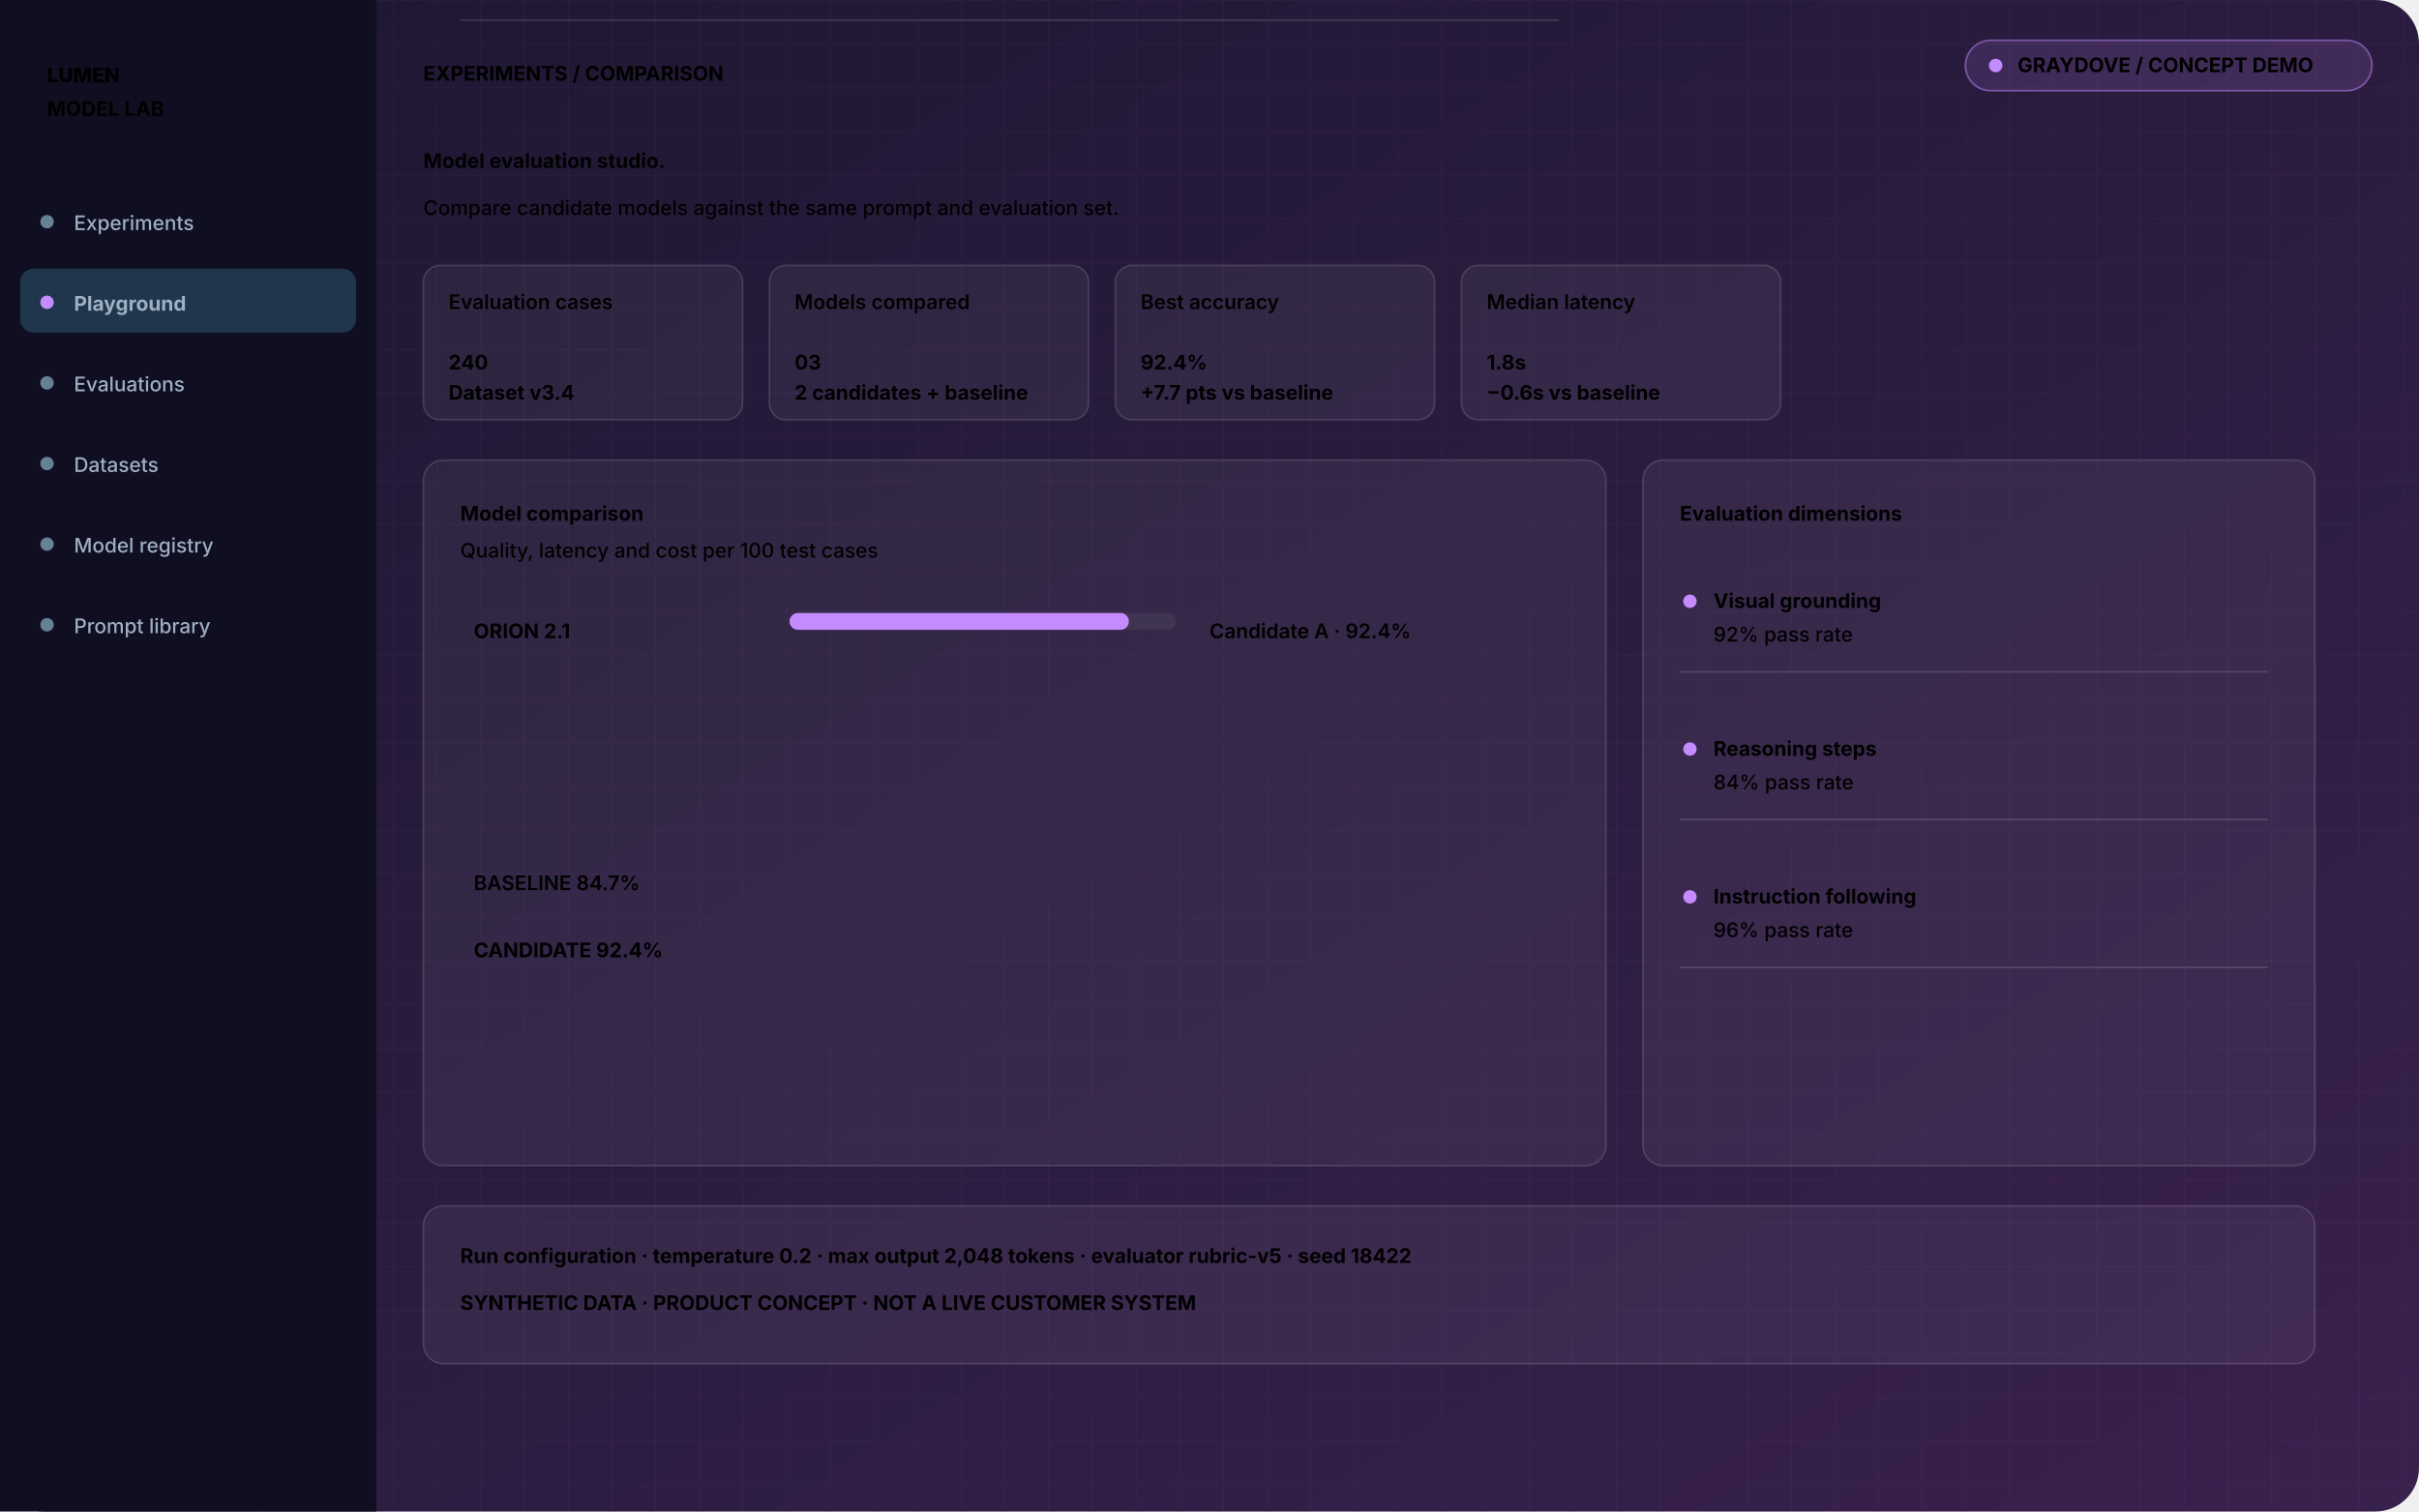
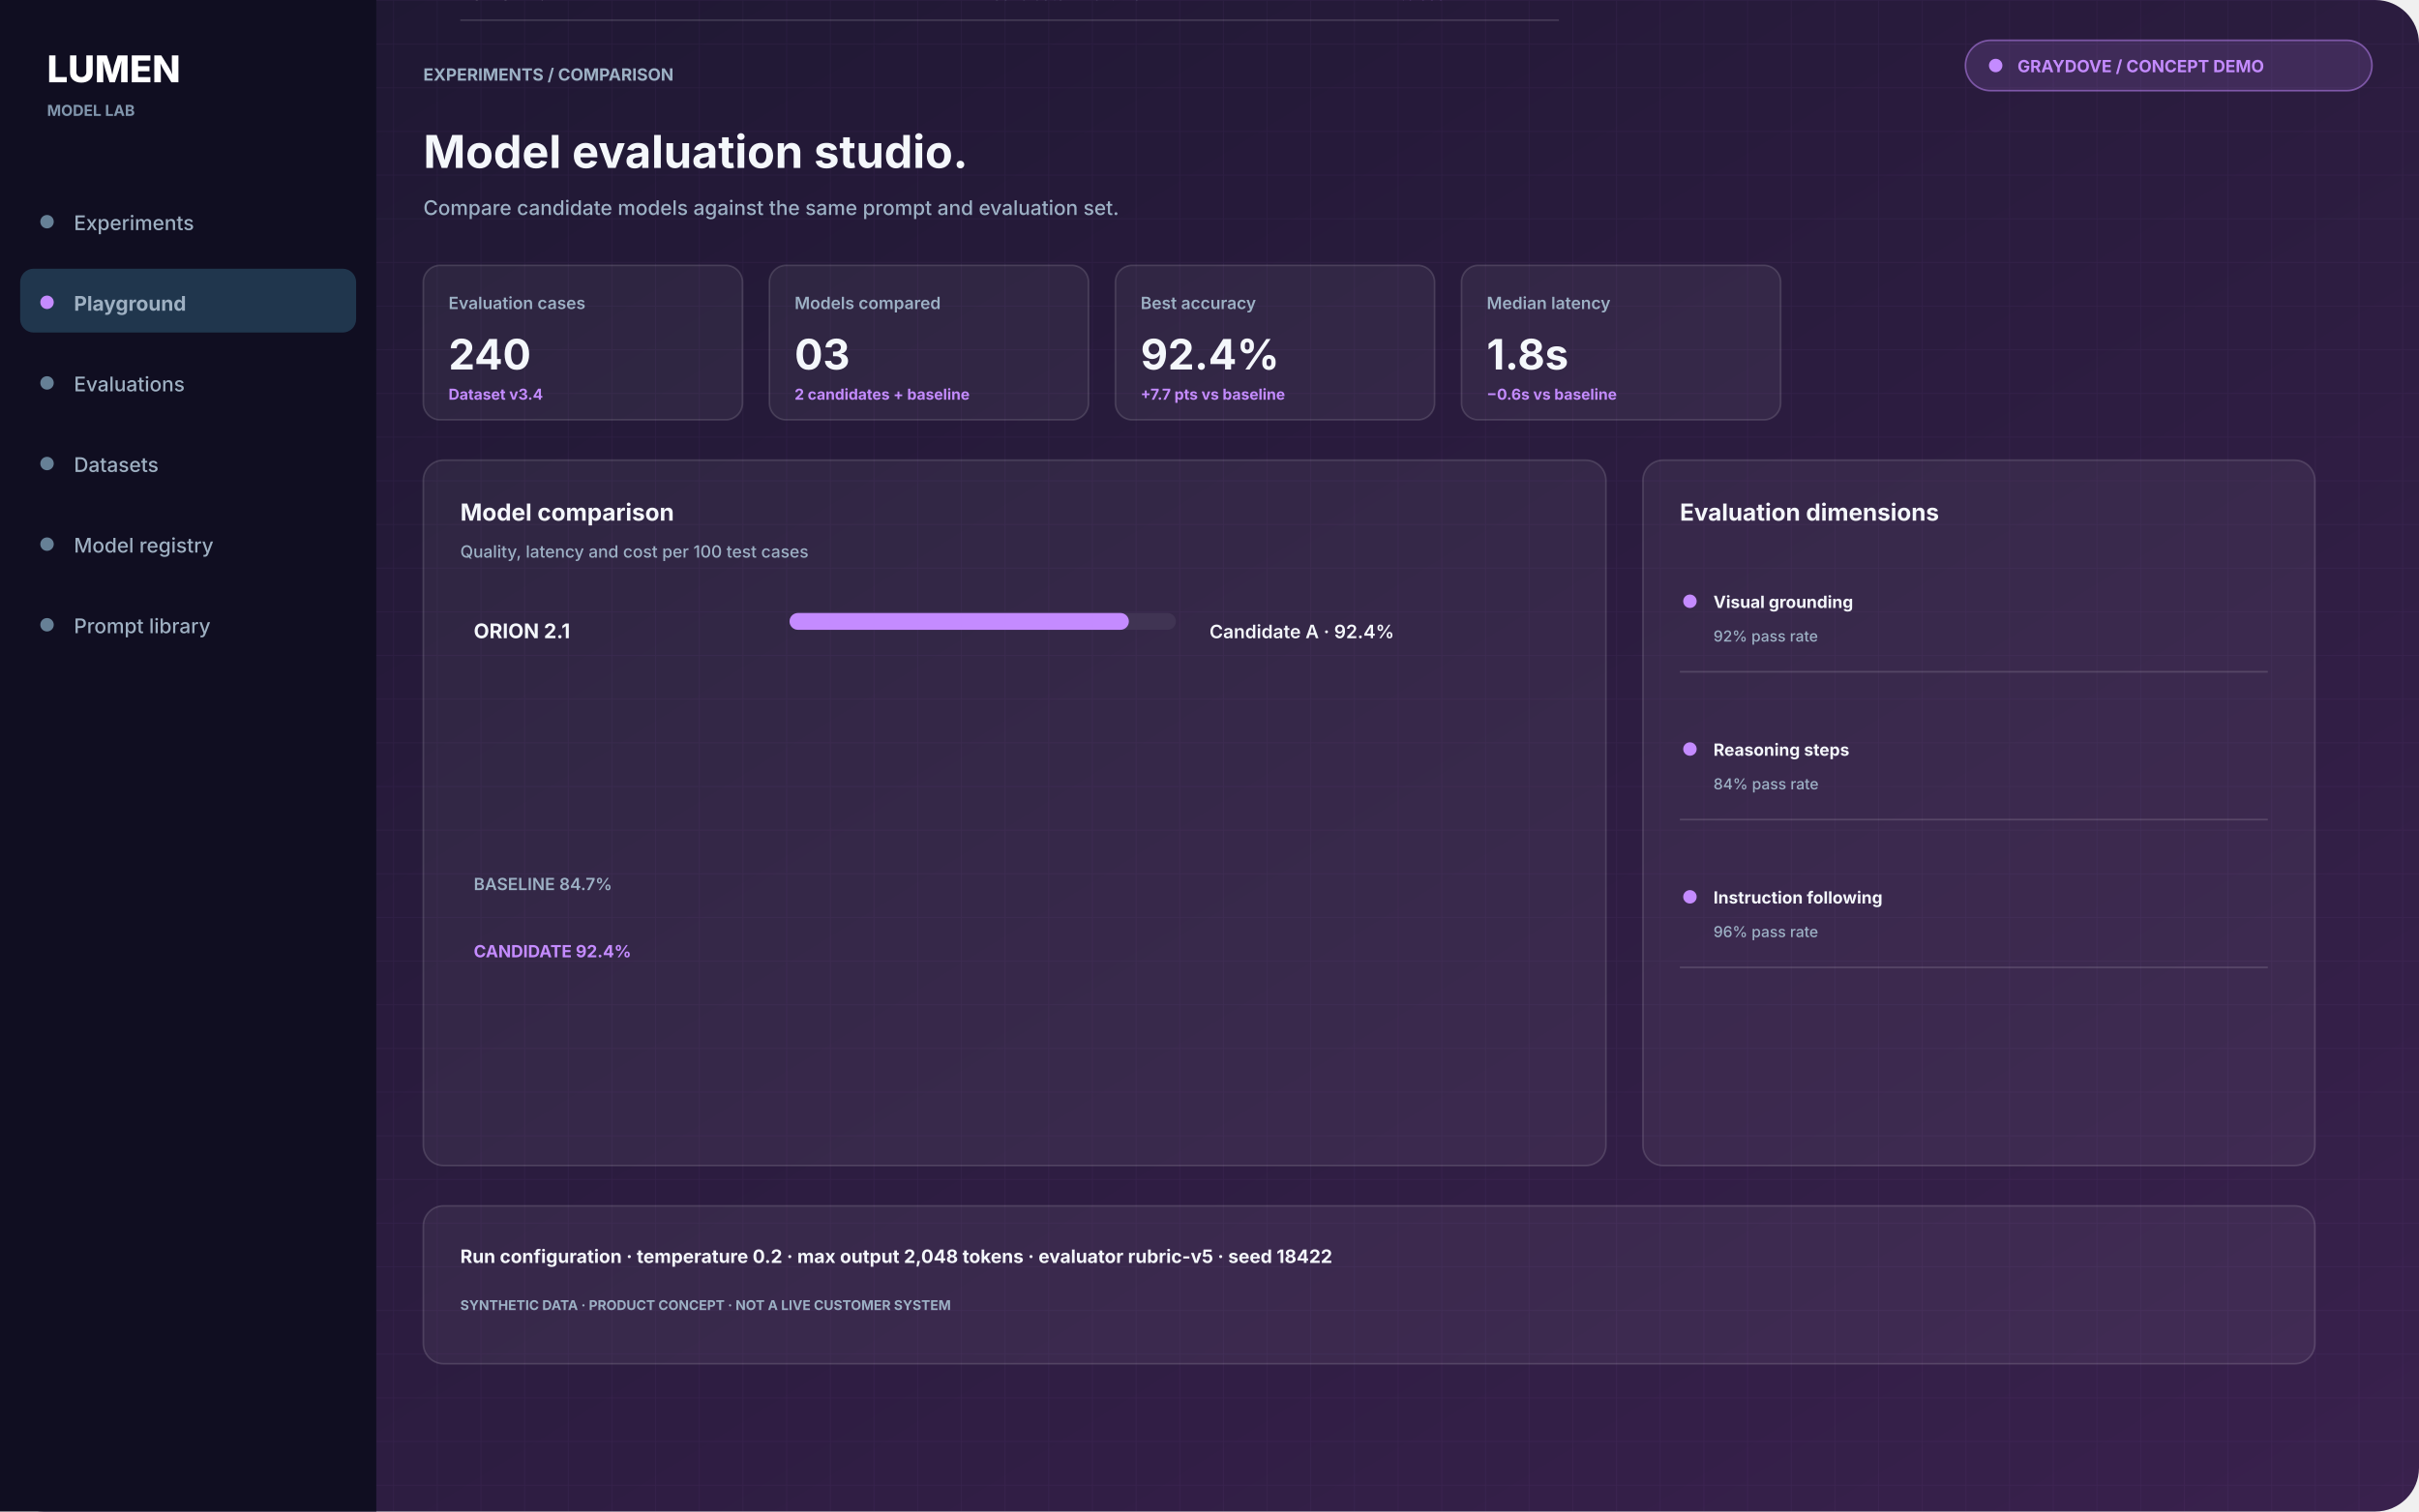
<svg xmlns="http://www.w3.org/2000/svg" width="1440" height="900" viewBox="0 0 1440 900">
  <defs>
    <linearGradient id="bg" x1="0" y1="0" x2="1" y2="1">
      <stop stop-color="#1D1731" />
      <stop offset="1" stop-color="#39214D" />
    </linearGradient>
    <pattern id="grid" width="26" height="26" patternUnits="userSpaceOnUse">
      <path d="M26 0H0V26" fill="none" stroke="#C48BFF" stroke-opacity=".05" />
    </pattern>
  </defs>
  <rect width="1440" height="900" rx="26" fill="url(#bg)" />
  <rect width="1440" height="900" rx="26" fill="url(#grid)" />
  <rect x="0" y="0" width="224" height="900" rx="0" fill="#100E21" stroke="none" />
-   <text x="28" y="49" font-family="Inter,Arial,sans-serif" font-size="#fff" font-weight="800" fill="22">LUMEN</text>
-   <text x="28" y="69" font-family="Inter,Arial,sans-serif" font-size="#8196AD" font-weight="700" fill="9">MODEL LAB</text>
+   <text x="28" y="49" font-family="Inter,Arial,sans-serif" font-size="22" font-weight="800" fill="#fff">LUMEN</text>
+   <text x="28" y="69" font-family="Inter,Arial,sans-serif" font-size="9" font-weight="700" fill="#8196AD">MODEL LAB</text>
  <circle cx="28" cy="132" r="4" fill="#668096" />
  <text x="44" y="137" font-family="Inter,Arial,sans-serif" font-size="12" font-weight="500" fill="#9EB0C2">Experiments</text>
  <rect x="12" y="160" width="200" height="38" rx="8" fill="#20364D" stroke="none" />
  <circle cx="28" cy="180" r="4" fill="#C48BFF" />
  <text x="44" y="185" font-family="Inter,Arial,sans-serif" font-size="12" font-weight="700" fill="#9EB0C2">Playground</text>
  <circle cx="28" cy="228" r="4" fill="#668096" />
  <text x="44" y="233" font-family="Inter,Arial,sans-serif" font-size="12" font-weight="500" fill="#9EB0C2">Evaluations</text>
  <circle cx="28" cy="276" r="4" fill="#668096" />
  <text x="44" y="281" font-family="Inter,Arial,sans-serif" font-size="12" font-weight="500" fill="#9EB0C2">Datasets</text>
  <circle cx="28" cy="324" r="4" fill="#668096" />
  <text x="44" y="329" font-family="Inter,Arial,sans-serif" font-size="12" font-weight="500" fill="#9EB0C2">Model registry</text>
  <circle cx="28" cy="372" r="4" fill="#668096" />
  <text x="44" y="377" font-family="Inter,Arial,sans-serif" font-size="12" font-weight="500" fill="#9EB0C2">Prompt library</text>
-   <text x="252" y="48" font-family="Inter,Arial,sans-serif" font-size="#9DB1C5" font-weight="700" fill="10">EXPERIMENTS / COMPARISON</text>
-   <text x="252" y="100" font-family="Inter,Arial,sans-serif" font-size="#F4F7FB" font-weight="750" fill="27">Model evaluation studio.</text>
-   <text x="252" y="128" font-family="Inter,Arial,sans-serif" font-size="#9DB1C5" font-weight="450" fill="12">Compare candidate models against the same prompt and evaluation set.</text>
+   <text x="252" y="48" font-family="Inter,Arial,sans-serif" font-size="10" font-weight="700" fill="#9DB1C5">EXPERIMENTS / COMPARISON</text>
+   <text x="252" y="100" font-family="Inter,Arial,sans-serif" font-size="27" font-weight="750" fill="#F4F7FB">Model evaluation studio.</text>
+   <text x="252" y="128" font-family="Inter,Arial,sans-serif" font-size="12" font-weight="450" fill="#9DB1C5">Compare candidate models against the same prompt and evaluation set.</text>
  <rect x="252" y="158" width="190" height="92" rx="10" fill="#FFFFFF0D" stroke="#FFFFFF22" />
-   <text x="267" y="184" font-family="Inter,Arial,sans-serif" font-size="#9DB1C5" font-weight="600" fill="10">Evaluation cases</text>
-   <text x="267" y="220" font-family="Inter,Arial,sans-serif" font-size="#F4F7FB" font-weight="750" fill="25">240</text>
-   <text x="267" y="238" font-family="Inter,Arial,sans-serif" font-size="#C48BFF" font-weight="650" fill="9">Dataset v3.4</text>
+   <text x="267" y="184" font-family="Inter,Arial,sans-serif" font-size="10" font-weight="600" fill="#9DB1C5">Evaluation cases</text>
+   <text x="267" y="220" font-family="Inter,Arial,sans-serif" font-size="25" font-weight="750" fill="#F4F7FB">240</text>
+   <text x="267" y="238" font-family="Inter,Arial,sans-serif" font-size="9" font-weight="650" fill="#C48BFF">Dataset v3.4</text>
  <rect x="458" y="158" width="190" height="92" rx="10" fill="#FFFFFF0D" stroke="#FFFFFF22" />
-   <text x="473" y="184" font-family="Inter,Arial,sans-serif" font-size="#9DB1C5" font-weight="600" fill="10">Models compared</text>
-   <text x="473" y="220" font-family="Inter,Arial,sans-serif" font-size="#F4F7FB" font-weight="750" fill="25">03</text>
-   <text x="473" y="238" font-family="Inter,Arial,sans-serif" font-size="#C48BFF" font-weight="650" fill="9">2 candidates + baseline</text>
+   <text x="473" y="184" font-family="Inter,Arial,sans-serif" font-size="10" font-weight="600" fill="#9DB1C5">Models compared</text>
+   <text x="473" y="220" font-family="Inter,Arial,sans-serif" font-size="25" font-weight="750" fill="#F4F7FB">03</text>
+   <text x="473" y="238" font-family="Inter,Arial,sans-serif" font-size="9" font-weight="650" fill="#C48BFF">2 candidates + baseline</text>
  <rect x="664" y="158" width="190" height="92" rx="10" fill="#FFFFFF0D" stroke="#FFFFFF22" />
-   <text x="679" y="184" font-family="Inter,Arial,sans-serif" font-size="#9DB1C5" font-weight="600" fill="10">Best accuracy</text>
-   <text x="679" y="220" font-family="Inter,Arial,sans-serif" font-size="#F4F7FB" font-weight="750" fill="25">92.4%</text>
-   <text x="679" y="238" font-family="Inter,Arial,sans-serif" font-size="#C48BFF" font-weight="650" fill="9">+7.7 pts vs baseline</text>
+   <text x="679" y="184" font-family="Inter,Arial,sans-serif" font-size="10" font-weight="600" fill="#9DB1C5">Best accuracy</text>
+   <text x="679" y="220" font-family="Inter,Arial,sans-serif" font-size="25" font-weight="750" fill="#F4F7FB">92.4%</text>
+   <text x="679" y="238" font-family="Inter,Arial,sans-serif" font-size="9" font-weight="650" fill="#C48BFF">+7.7 pts vs baseline</text>
  <rect x="870" y="158" width="190" height="92" rx="10" fill="#FFFFFF0D" stroke="#FFFFFF22" />
-   <text x="885" y="184" font-family="Inter,Arial,sans-serif" font-size="#9DB1C5" font-weight="600" fill="10">Median latency</text>
-   <text x="885" y="220" font-family="Inter,Arial,sans-serif" font-size="#F4F7FB" font-weight="750" fill="25">1.8s</text>
-   <text x="885" y="238" font-family="Inter,Arial,sans-serif" font-size="#C48BFF" font-weight="650" fill="9">−0.6s vs baseline</text>
+   <text x="885" y="184" font-family="Inter,Arial,sans-serif" font-size="10" font-weight="600" fill="#9DB1C5">Median latency</text>
+   <text x="885" y="220" font-family="Inter,Arial,sans-serif" font-size="25" font-weight="750" fill="#F4F7FB">1.8s</text>
+   <text x="885" y="238" font-family="Inter,Arial,sans-serif" font-size="9" font-weight="650" fill="#C48BFF">−0.6s vs baseline</text>
  <rect x="252" y="274" width="704" height="420" rx="12" fill="#FFFFFF0D" stroke="#FFFFFF22" />
-   <text x="274" y="310" font-family="Inter,Arial,sans-serif" font-size="#F4F7FB" font-weight="700" fill="14">Model comparison</text>
-   <text x="274" y="332" font-family="Inter,Arial,sans-serif" font-size="#9DB1C5" font-weight="450" fill="10">Quality, latency and cost per 100 test cases</text>
-   <text x="282" y="380" font-family="Inter,Arial,sans-serif" font-size="#F4F7FB" font-weight="700" fill="12">ORION 2.1</text>
+   <text x="274" y="310" font-family="Inter,Arial,sans-serif" font-size="14" font-weight="700" fill="#F4F7FB">Model comparison</text>
+   <text x="274" y="332" font-family="Inter,Arial,sans-serif" font-size="10" font-weight="450" fill="#9DB1C5">Quality, latency and cost per 100 test cases</text>
+   <text x="282" y="380" font-family="Inter,Arial,sans-serif" font-size="12" font-weight="700" fill="#F4F7FB">ORION 2.1</text>
  <rect x="470" y="365" width="230" height="10" rx="5" fill="#403453" stroke="none" />
  <rect x="470" y="365" width="202" height="10" rx="5" fill="#C48BFF" stroke="none" />
-   <text x="720" y="380" font-family="Inter,Arial,sans-serif" font-size="#F4F7FB" font-weight="600" fill="11">Candidate A · 92.4%</text>
-   <text x="282" y="530" font-family="Inter,Arial,sans-serif" font-size="#9DB1C5" font-weight="600" fill="10">BASELINE 84.7%</text>
-   <text x="282" y="570" font-family="Inter,Arial,sans-serif" font-size="#C48BFF" font-weight="700" fill="10">CANDIDATE 92.4%</text>
+   <text x="720" y="380" font-family="Inter,Arial,sans-serif" font-size="11" font-weight="600" fill="#F4F7FB">Candidate A · 92.4%</text>
+   <text x="282" y="530" font-family="Inter,Arial,sans-serif" font-size="10" font-weight="600" fill="#9DB1C5">BASELINE 84.7%</text>
+   <text x="282" y="570" font-family="Inter,Arial,sans-serif" font-size="10" font-weight="700" fill="#C48BFF">CANDIDATE 92.4%</text>
  <path d="M274 12h654" stroke="#FFFFFF" stroke-opacity=".14" />
-   <text x="280" y="0" font-family="Inter,Arial,sans-serif" font-size="#F4F7FB" font-weight="650" fill="10">ORION 2.1</text>
-   <text x="590" y="0" font-family="Inter,Arial,sans-serif" font-size="#9DB1C5" font-weight="450" fill="9">Candidate A · 92.4%</text>
-   <text x="830" y="0" font-family="Inter,Arial,sans-serif" font-size="#C48BFF" font-weight="700" fill="9">1.8 sec</text>
+   <text x="280" y="0" font-family="Inter,Arial,sans-serif" font-size="10" font-weight="650" fill="#F4F7FB">ORION 2.1</text>
+   <text x="590" y="0" font-family="Inter,Arial,sans-serif" font-size="9" font-weight="450" fill="#9DB1C5">Candidate A · 92.4%</text>
+   <text x="830" y="0" font-family="Inter,Arial,sans-serif" font-size="9" font-weight="700" fill="#C48BFF">1.8 sec</text>
  <rect x="978" y="274" width="400" height="420" rx="12" fill="#FFFFFF0D" stroke="#FFFFFF22" />
-   <text x="1000" y="310" font-family="Inter,Arial,sans-serif" font-size="#F4F7FB" font-weight="700" fill="14">Evaluation dimensions</text>
+   <text x="1000" y="310" font-family="Inter,Arial,sans-serif" font-size="14" font-weight="700" fill="#F4F7FB">Evaluation dimensions</text>
  <circle cx="1006" cy="358" r="4" fill="#C48BFF" />
-   <text x="1020" y="362" font-family="Inter,Arial,sans-serif" font-size="#F4F7FB" font-weight="650" fill="10">Visual grounding</text>
-   <text x="1020" y="382" font-family="Inter,Arial,sans-serif" font-size="#9DB1C5" font-weight="450" fill="9">92% pass rate</text>
+   <text x="1020" y="362" font-family="Inter,Arial,sans-serif" font-size="10" font-weight="650" fill="#F4F7FB">Visual grounding</text>
+   <text x="1020" y="382" font-family="Inter,Arial,sans-serif" font-size="9" font-weight="450" fill="#9DB1C5">92% pass rate</text>
  <path d="M1000 400h350" stroke="#FFFFFF" stroke-opacity=".14" />
  <circle cx="1006" cy="446" r="4" fill="#C48BFF" />
-   <text x="1020" y="450" font-family="Inter,Arial,sans-serif" font-size="#F4F7FB" font-weight="650" fill="10">Reasoning steps</text>
-   <text x="1020" y="470" font-family="Inter,Arial,sans-serif" font-size="#9DB1C5" font-weight="450" fill="9">84% pass rate</text>
+   <text x="1020" y="450" font-family="Inter,Arial,sans-serif" font-size="10" font-weight="650" fill="#F4F7FB">Reasoning steps</text>
+   <text x="1020" y="470" font-family="Inter,Arial,sans-serif" font-size="9" font-weight="450" fill="#9DB1C5">84% pass rate</text>
  <path d="M1000 488h350" stroke="#FFFFFF" stroke-opacity=".14" />
  <circle cx="1006" cy="534" r="4" fill="#C48BFF" />
-   <text x="1020" y="538" font-family="Inter,Arial,sans-serif" font-size="#F4F7FB" font-weight="650" fill="10">Instruction following</text>
-   <text x="1020" y="558" font-family="Inter,Arial,sans-serif" font-size="#9DB1C5" font-weight="450" fill="9">96% pass rate</text>
+   <text x="1020" y="538" font-family="Inter,Arial,sans-serif" font-size="10" font-weight="650" fill="#F4F7FB">Instruction following</text>
+   <text x="1020" y="558" font-family="Inter,Arial,sans-serif" font-size="9" font-weight="450" fill="#9DB1C5">96% pass rate</text>
  <path d="M1000 576h350" stroke="#FFFFFF" stroke-opacity=".14" />
  <rect x="252" y="718" width="1126" height="94" rx="12" fill="#FFFFFF0D" stroke="#FFFFFF22" />
-   <text x="274" y="752" font-family="Inter,Arial,sans-serif" font-size="#F4F7FB" font-weight="650" fill="11">Run configuration · temperature 0.2 · max output 2,048 tokens · evaluator rubric-v5 · seed 18422</text>
-   <text x="274" y="780" font-family="Inter,Arial,sans-serif" font-size="#9DB1C5" font-weight="700" fill="8">SYNTHETIC DATA · PRODUCT CONCEPT · NOT A LIVE CUSTOMER SYSTEM</text>
+   <text x="274" y="752" font-family="Inter,Arial,sans-serif" font-size="11" font-weight="650" fill="#F4F7FB">Run configuration · temperature 0.2 · max output 2,048 tokens · evaluator rubric-v5 · seed 18422</text>
+   <text x="274" y="780" font-family="Inter,Arial,sans-serif" font-size="8" font-weight="700" fill="#9DB1C5">SYNTHETIC DATA · PRODUCT CONCEPT · NOT A LIVE CUSTOMER SYSTEM</text>
  <rect x="1170" y="24" width="242" height="30" rx="15" fill="#C48BFF" fill-opacity=".14" stroke="#C48BFF" stroke-opacity=".5" />
  <circle cx="1188" cy="39" r="4" fill="#C48BFF" />
-   <text x="1201" y="43" font-family="Inter,Arial,sans-serif" font-size="#C48BFF" font-weight="700" fill="10">GRAYDOVE / CONCEPT DEMO</text>
+   <text x="1201" y="43" font-family="Inter,Arial,sans-serif" font-size="10" font-weight="700" fill="#C48BFF">GRAYDOVE / CONCEPT DEMO</text>
</svg>
